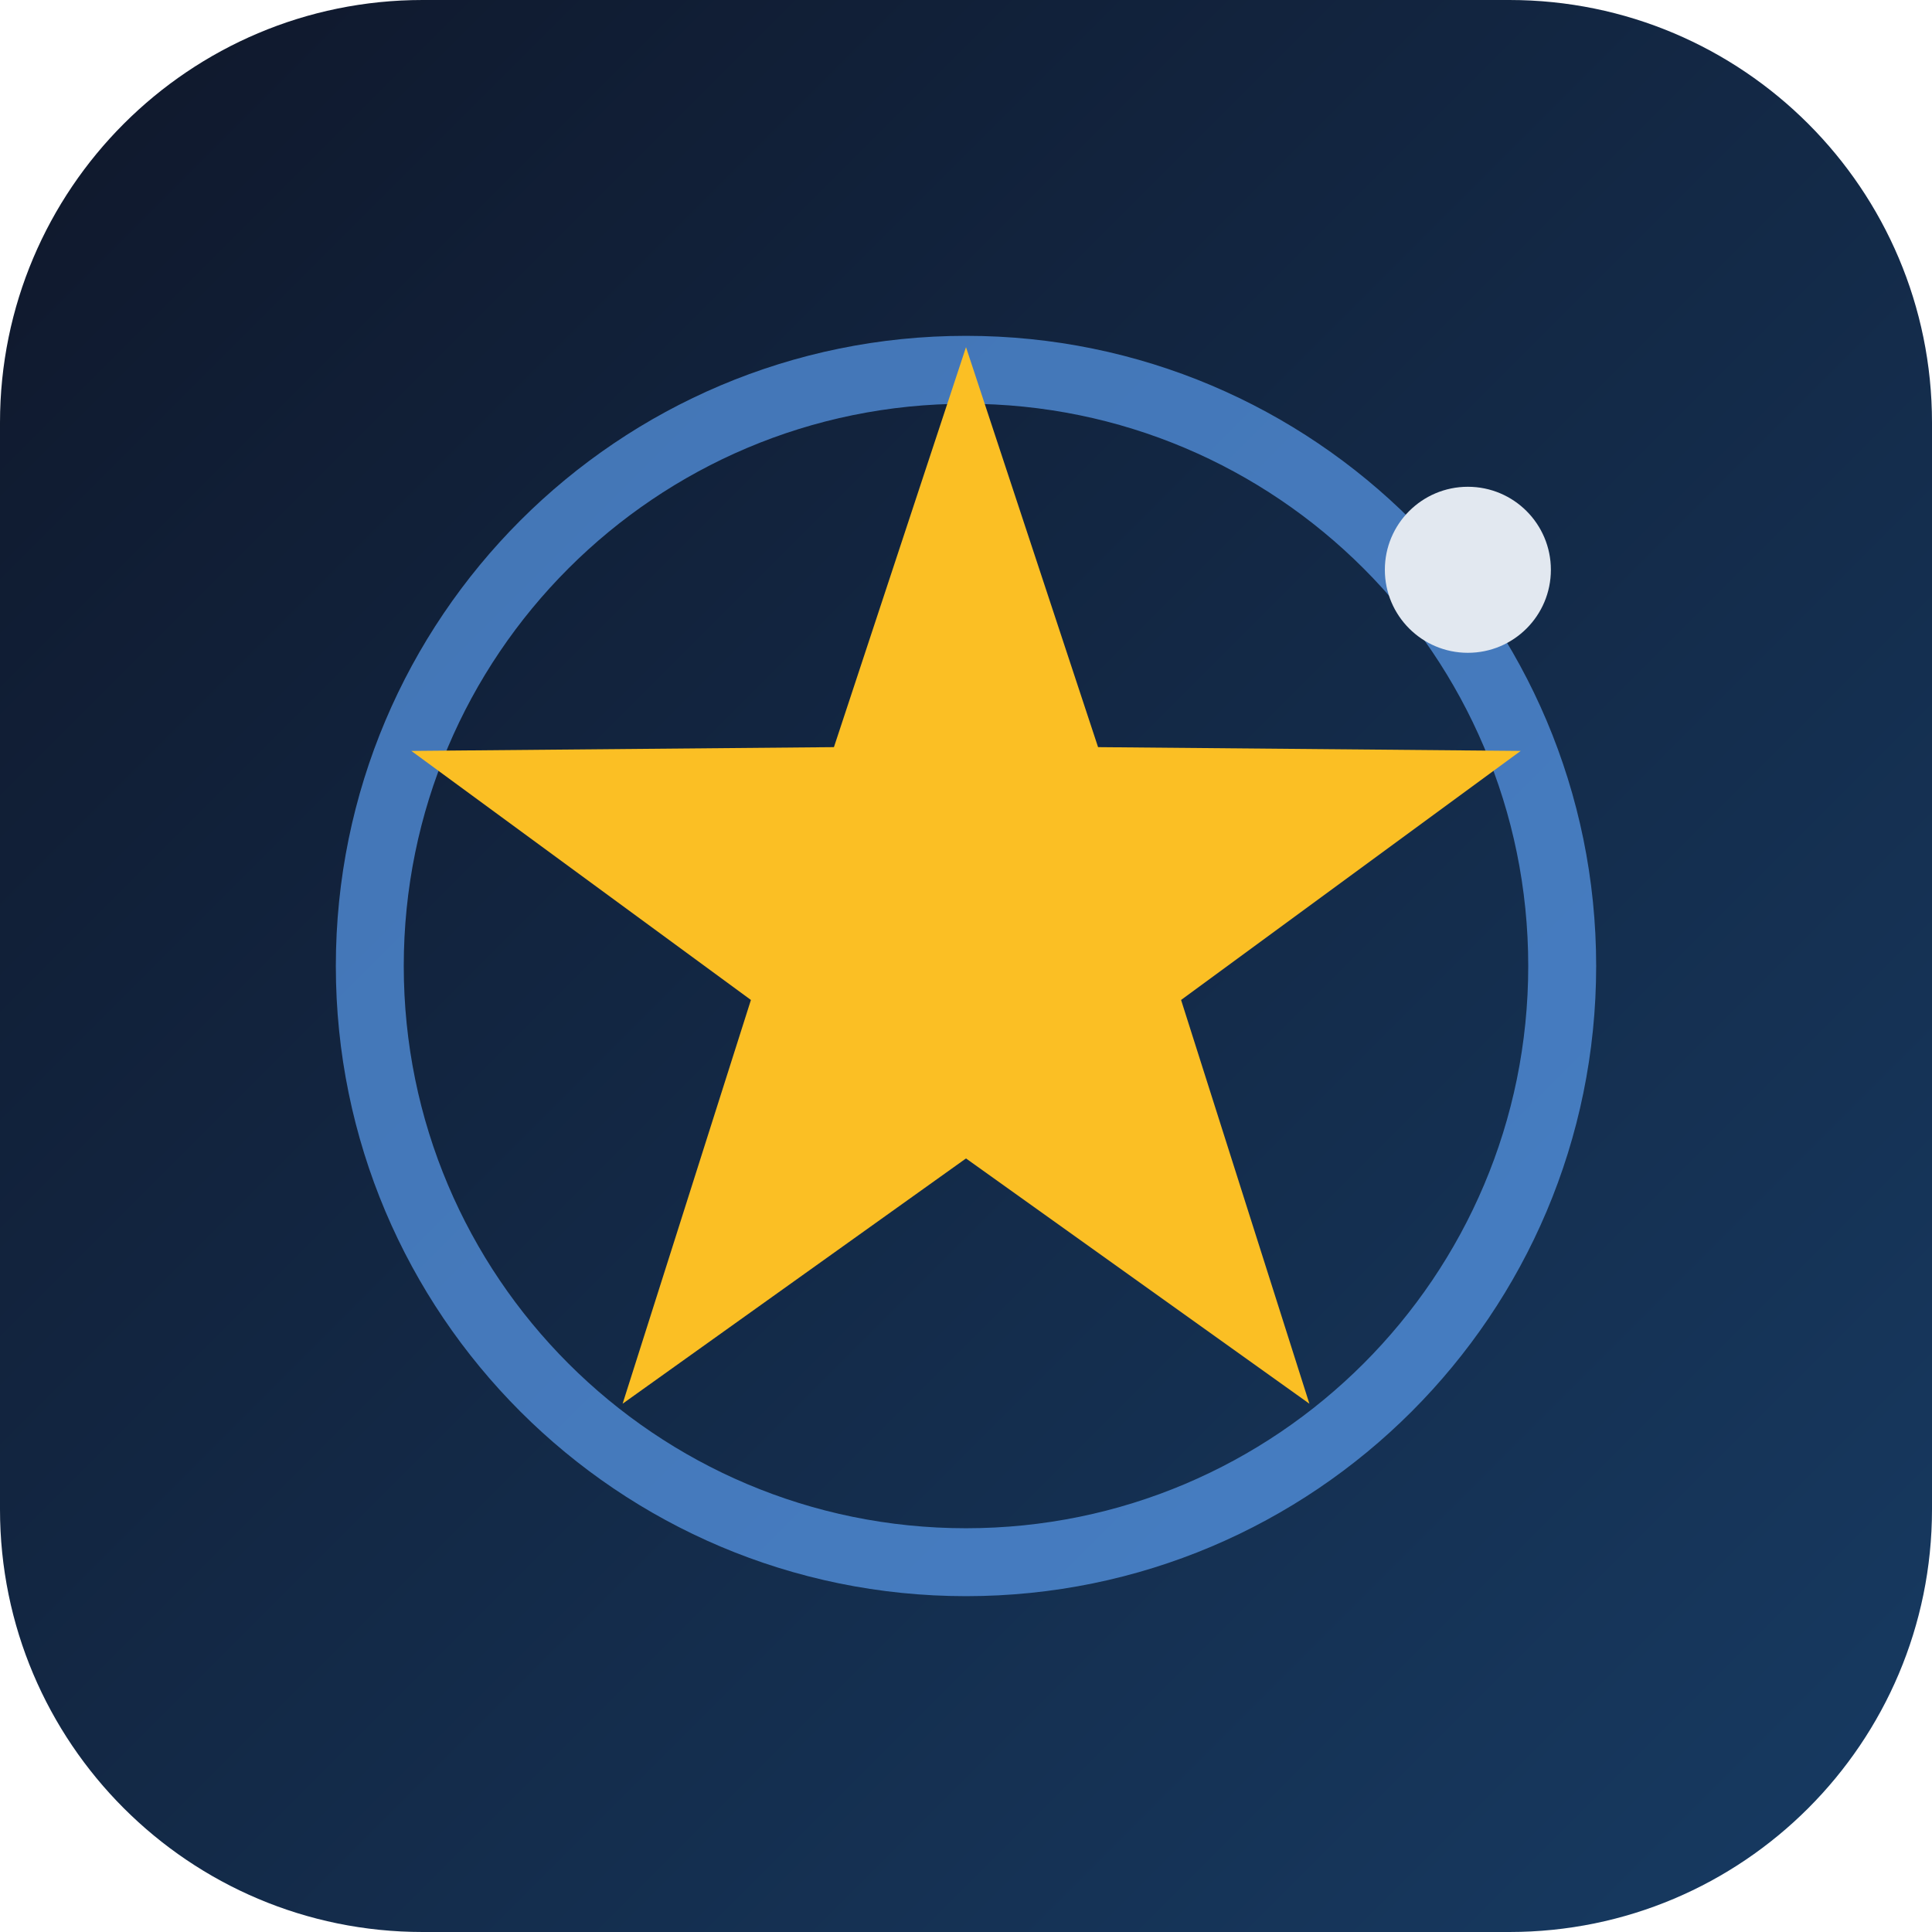
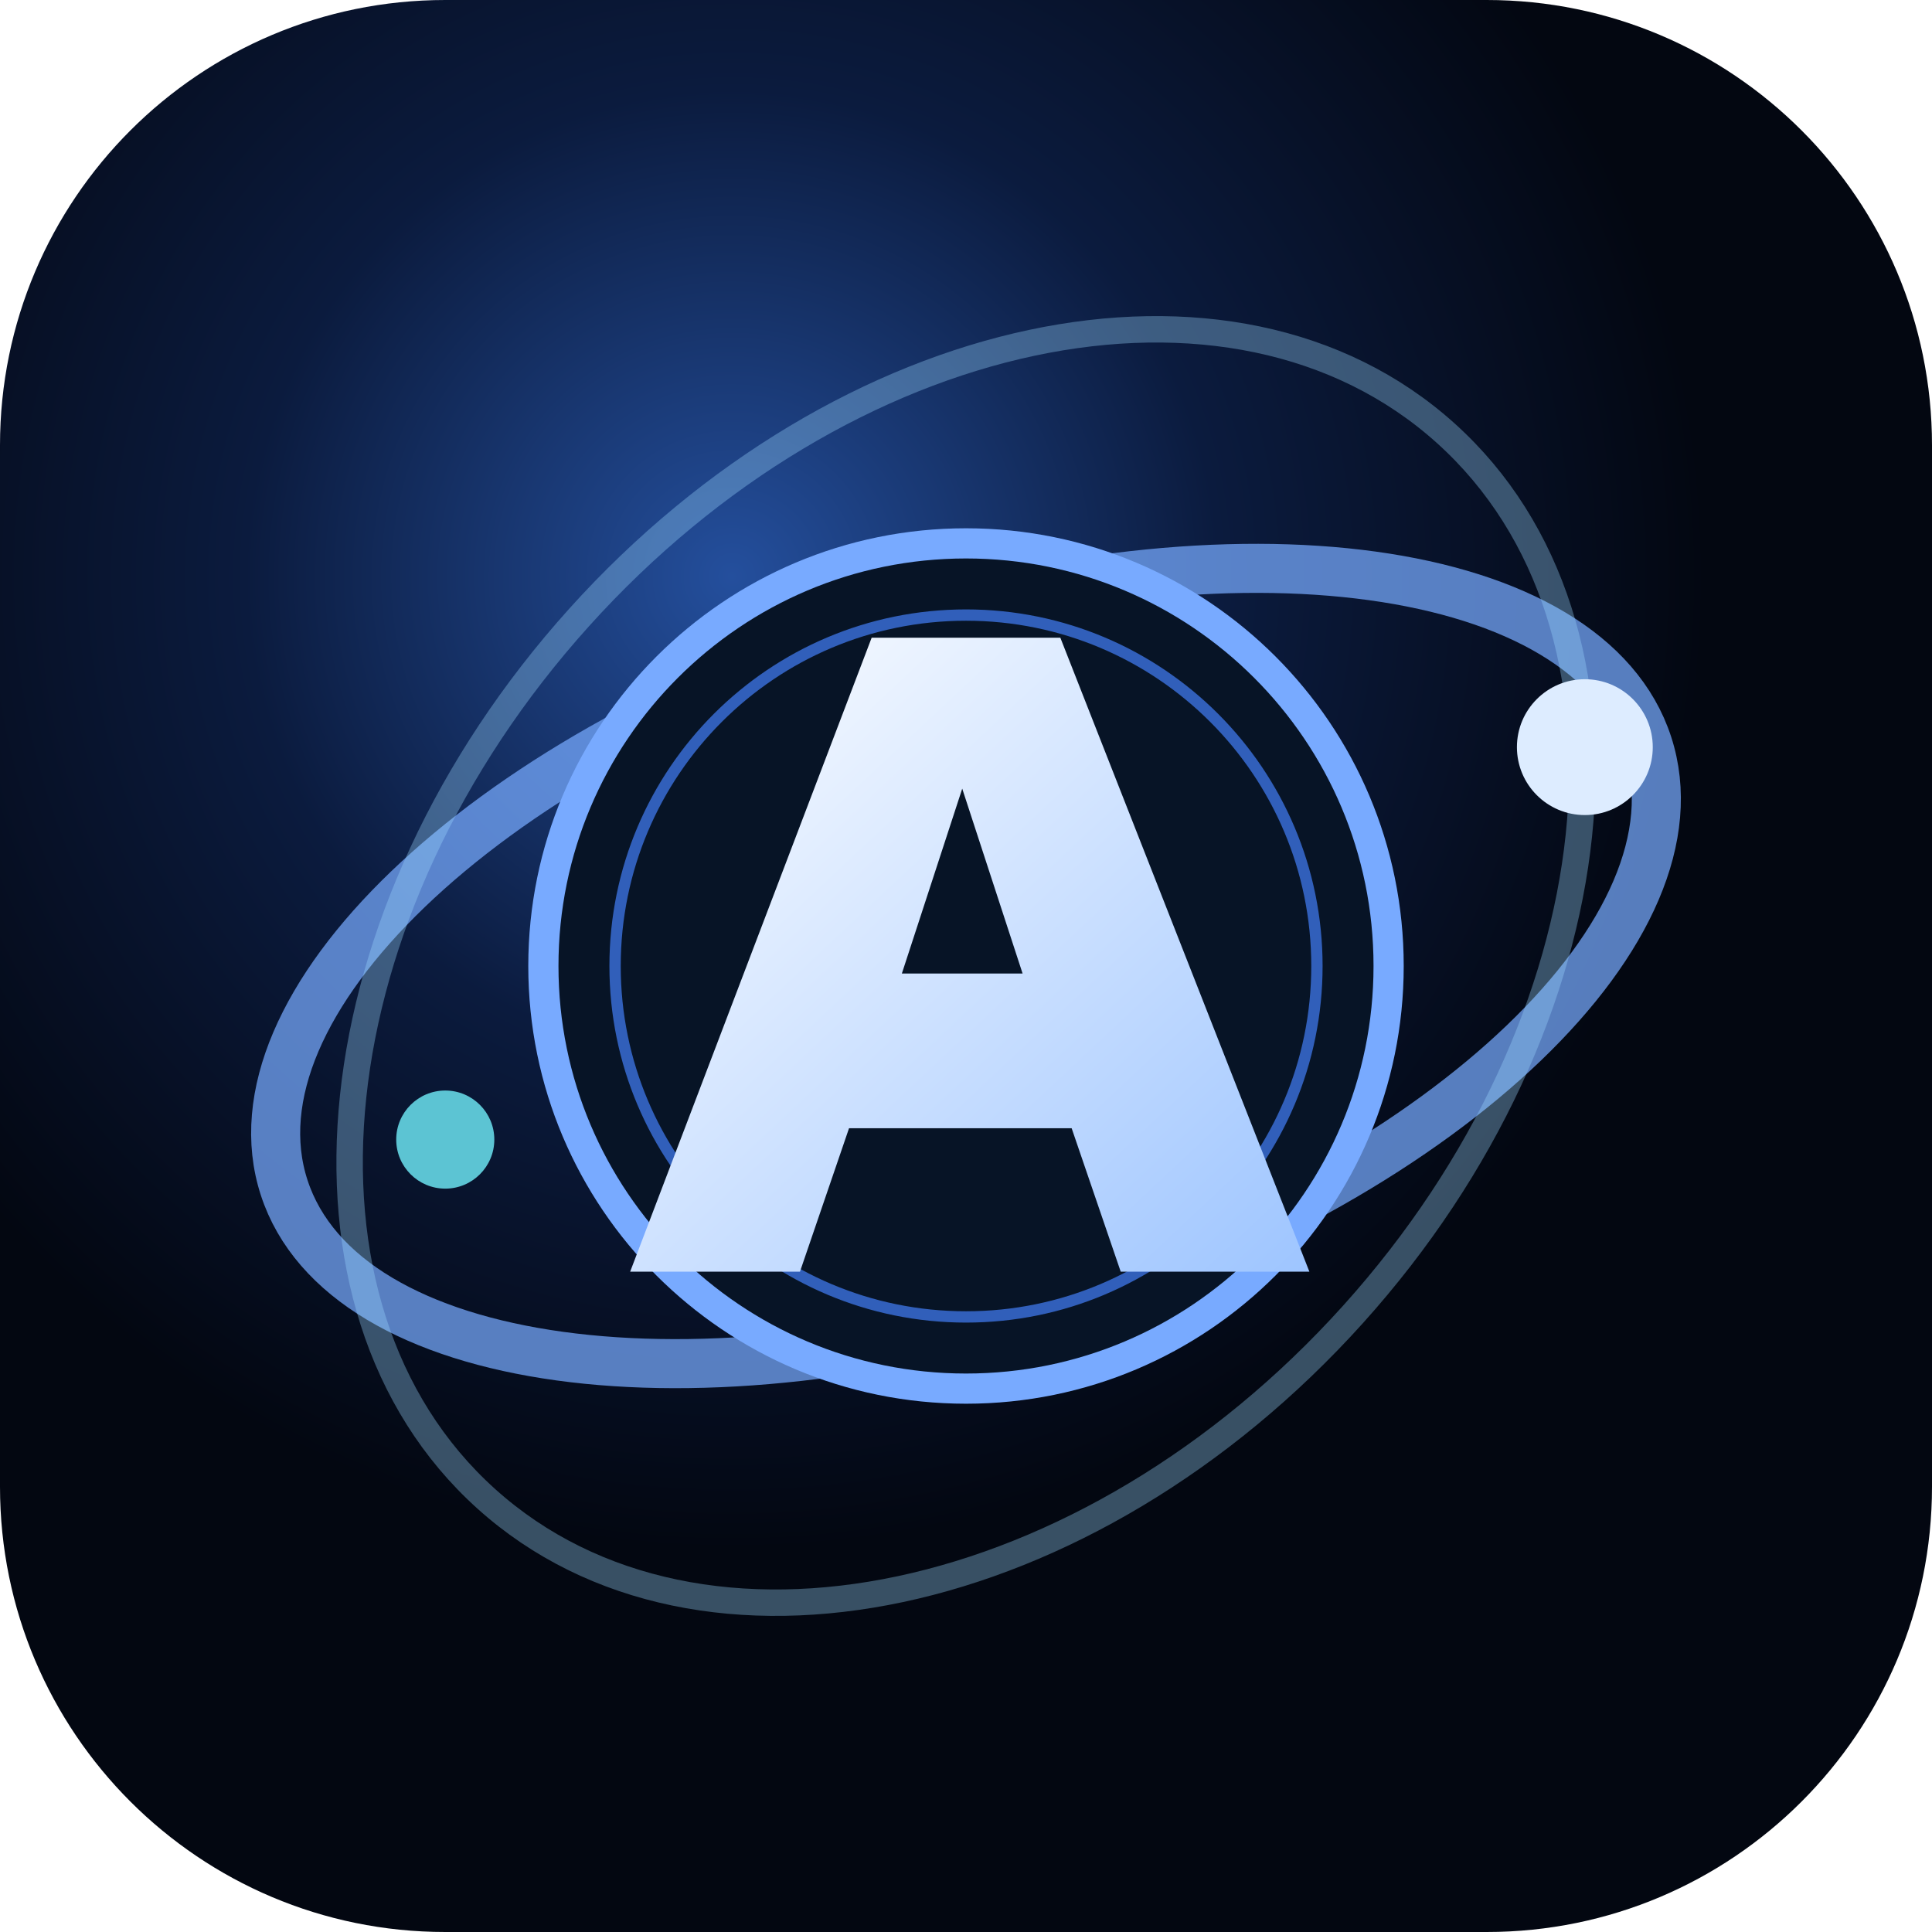
<svg xmlns="http://www.w3.org/2000/svg" viewBox="0 0 512 512">
  <defs>
-     <linearGradient id="g" x1="0" y1="0" x2="1" y2="1">
-       <stop stop-color="#0f172a" />
-       <stop offset="1" stop-color="#173b63" />
+     <radialGradient id="space" cx="38%" cy="30%">
+       <stop stop-color="#244f9d" />
+       <stop offset=".5" stop-color="#0b1b3e" />
+       <stop offset="1" stop-color="#030711" />
+     </radialGradient>
+     <linearGradient id="a" x1="0" y1="0" x2="1" y2="1">
+       <stop stop-color="#fff" />
+       <stop offset="1" stop-color="#9ec5ff" />
    </linearGradient>
  </defs>
-   <rect width="512" height="512" rx="112" fill="url(#g)" />
-   <circle cx="256" cy="256" r="158" fill="none" stroke="#60a5fa" stroke-width="18" opacity=".65" />
-   <path d="m256 92 35 106 112 1-90 66 34 107-91-65-91 65 34-107-90-66 112-1z" fill="#fbbf24" />
-   <circle cx="389" cy="151" r="22" fill="#e2e8f0" />
+   <rect width="512" height="512" rx="118" fill="url(#space)" />
+   <ellipse cx="256" cy="256" rx="190" ry="92" fill="none" stroke="#77aaff" stroke-width="13" opacity=".72" transform="rotate(-18 256 256)" />
+   <ellipse cx="256" cy="256" rx="138" ry="190" fill="none" stroke="#9ad7ff" stroke-width="7" opacity=".35" transform="rotate(42 256 256)" />
+   <circle cx="256" cy="256" r="112" fill="#071426" stroke="#78aaff" stroke-width="8" />
+   <circle cx="256" cy="256" r="93" fill="none" stroke="#315fba" stroke-width="3" />
+   <path d="M167 337 231 169h50l66 168h-50l-13-38h-59l-13 38zm72-79h32l-16-49z" fill="url(#a)" />
+   <circle cx="420" cy="198" r="18" fill="#ddecff" />
+   <circle cx="118" cy="302" r="13" fill="#5cc4d3" />
</svg>
